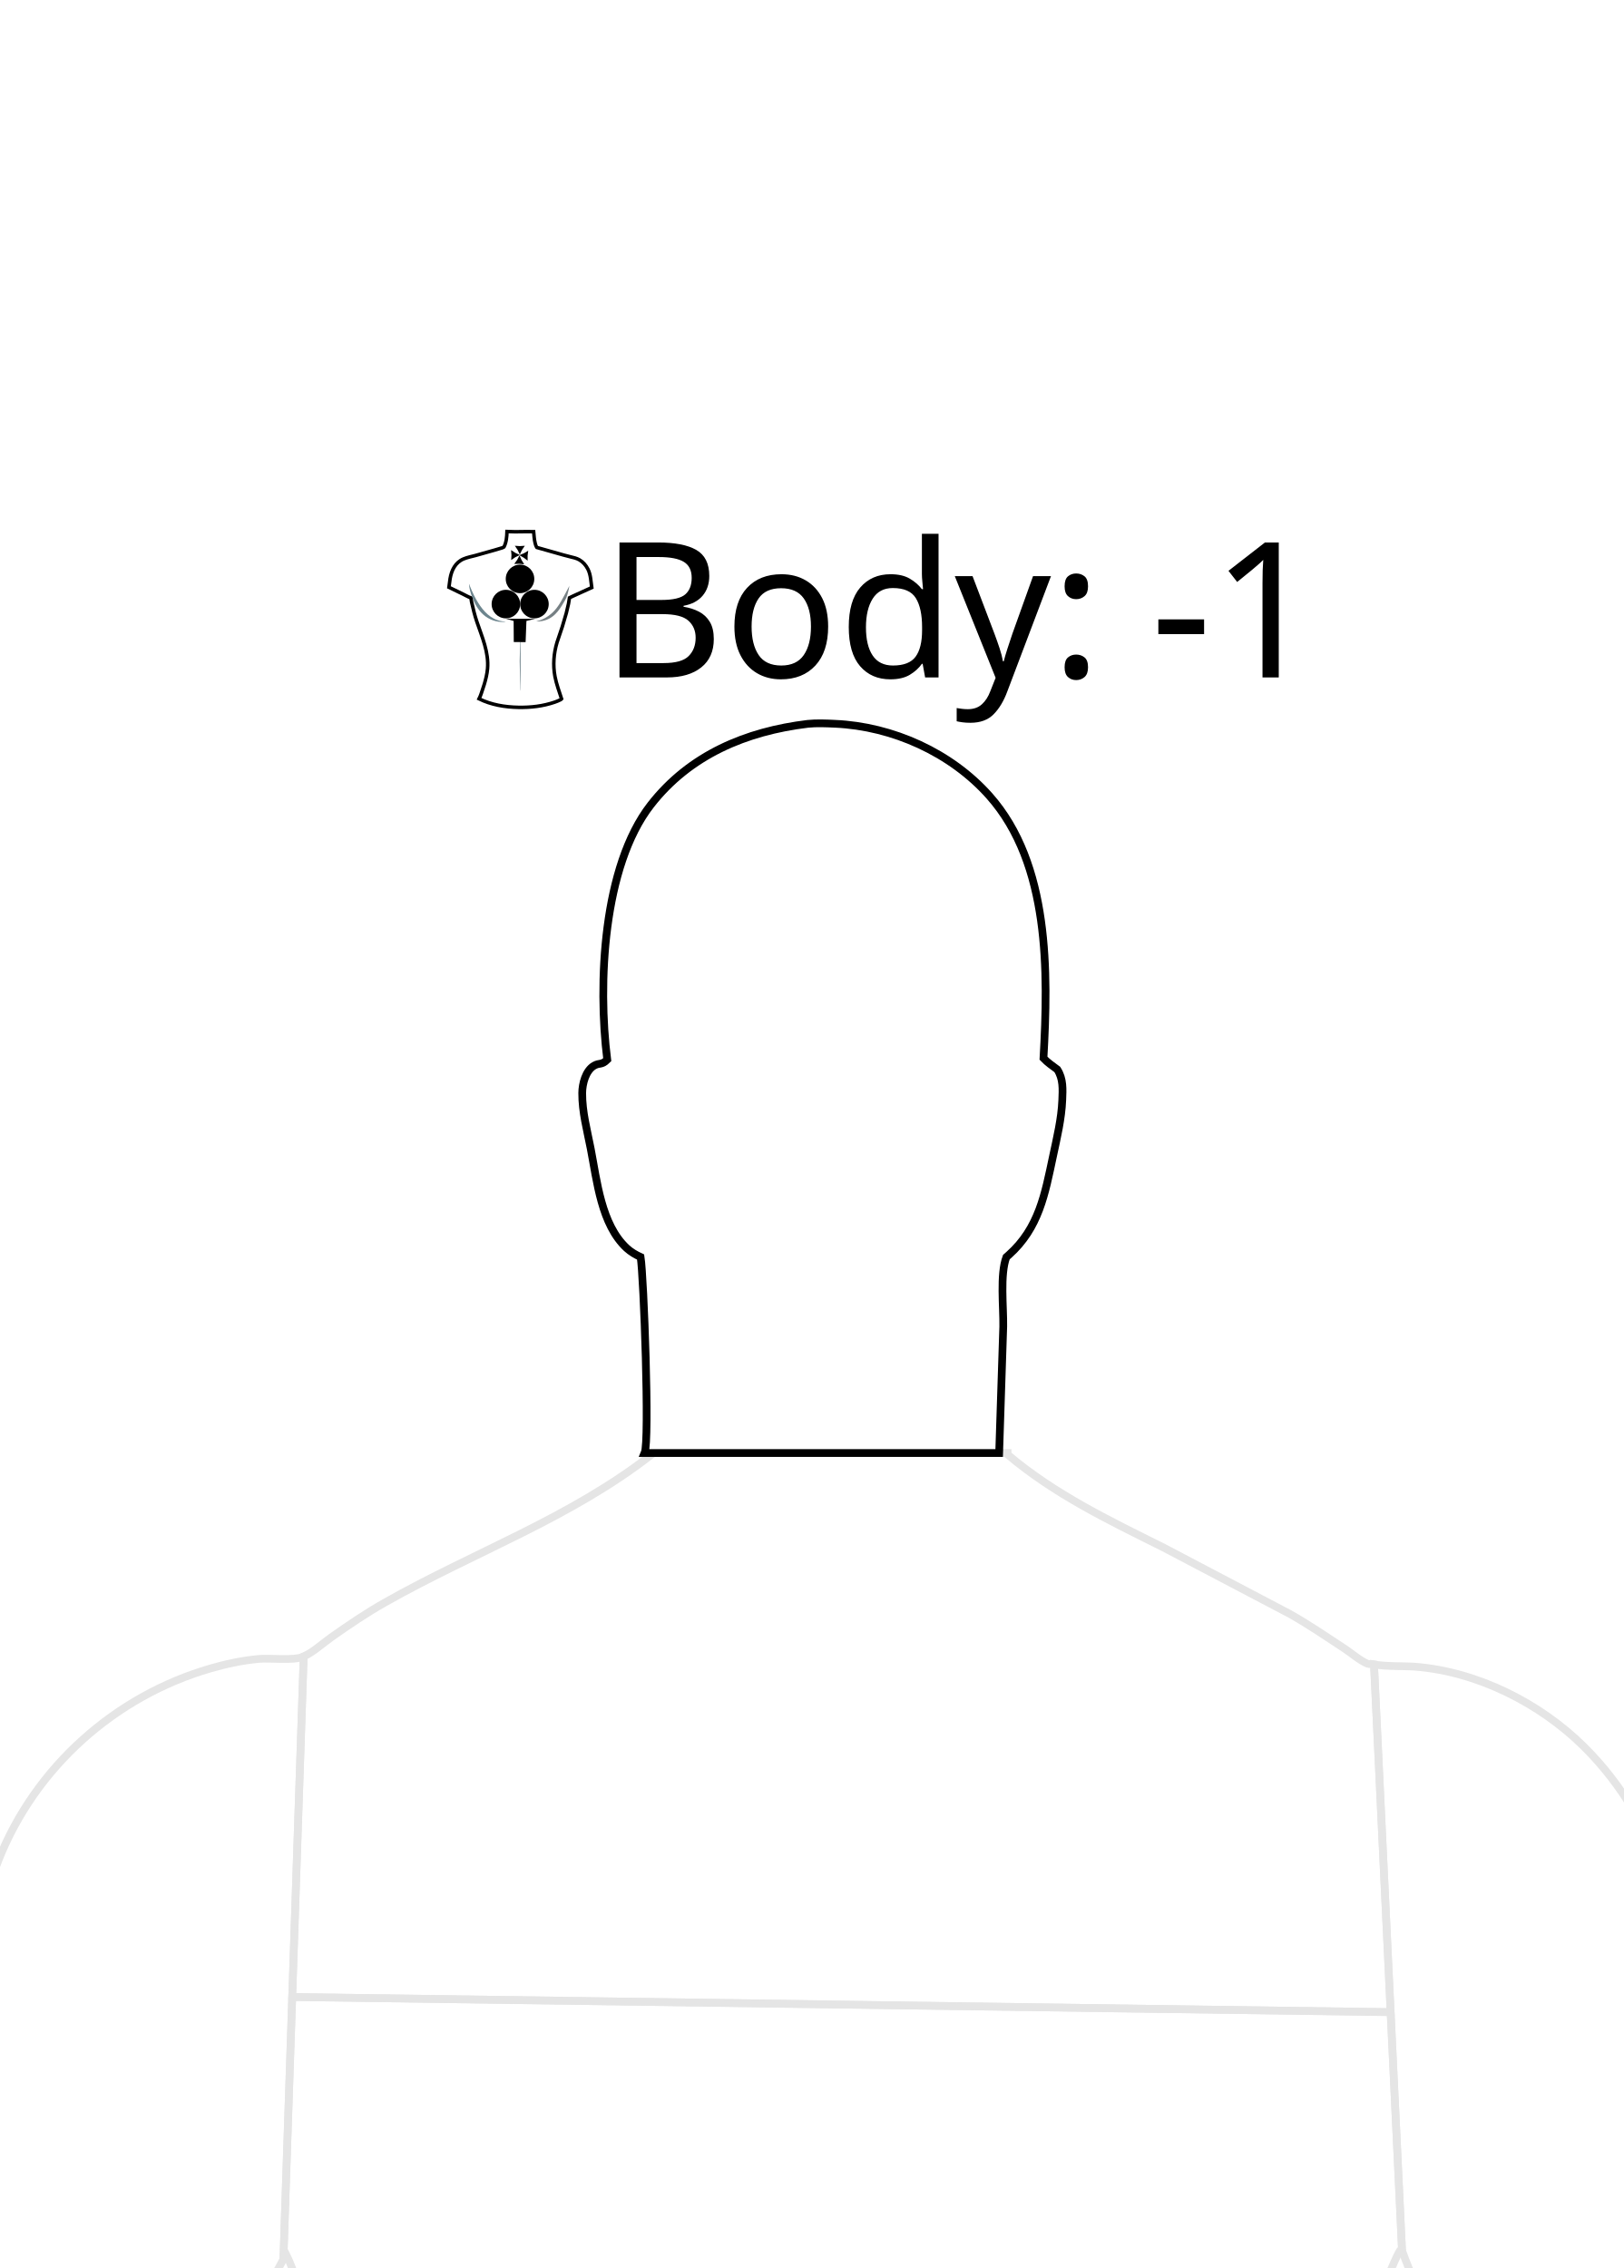
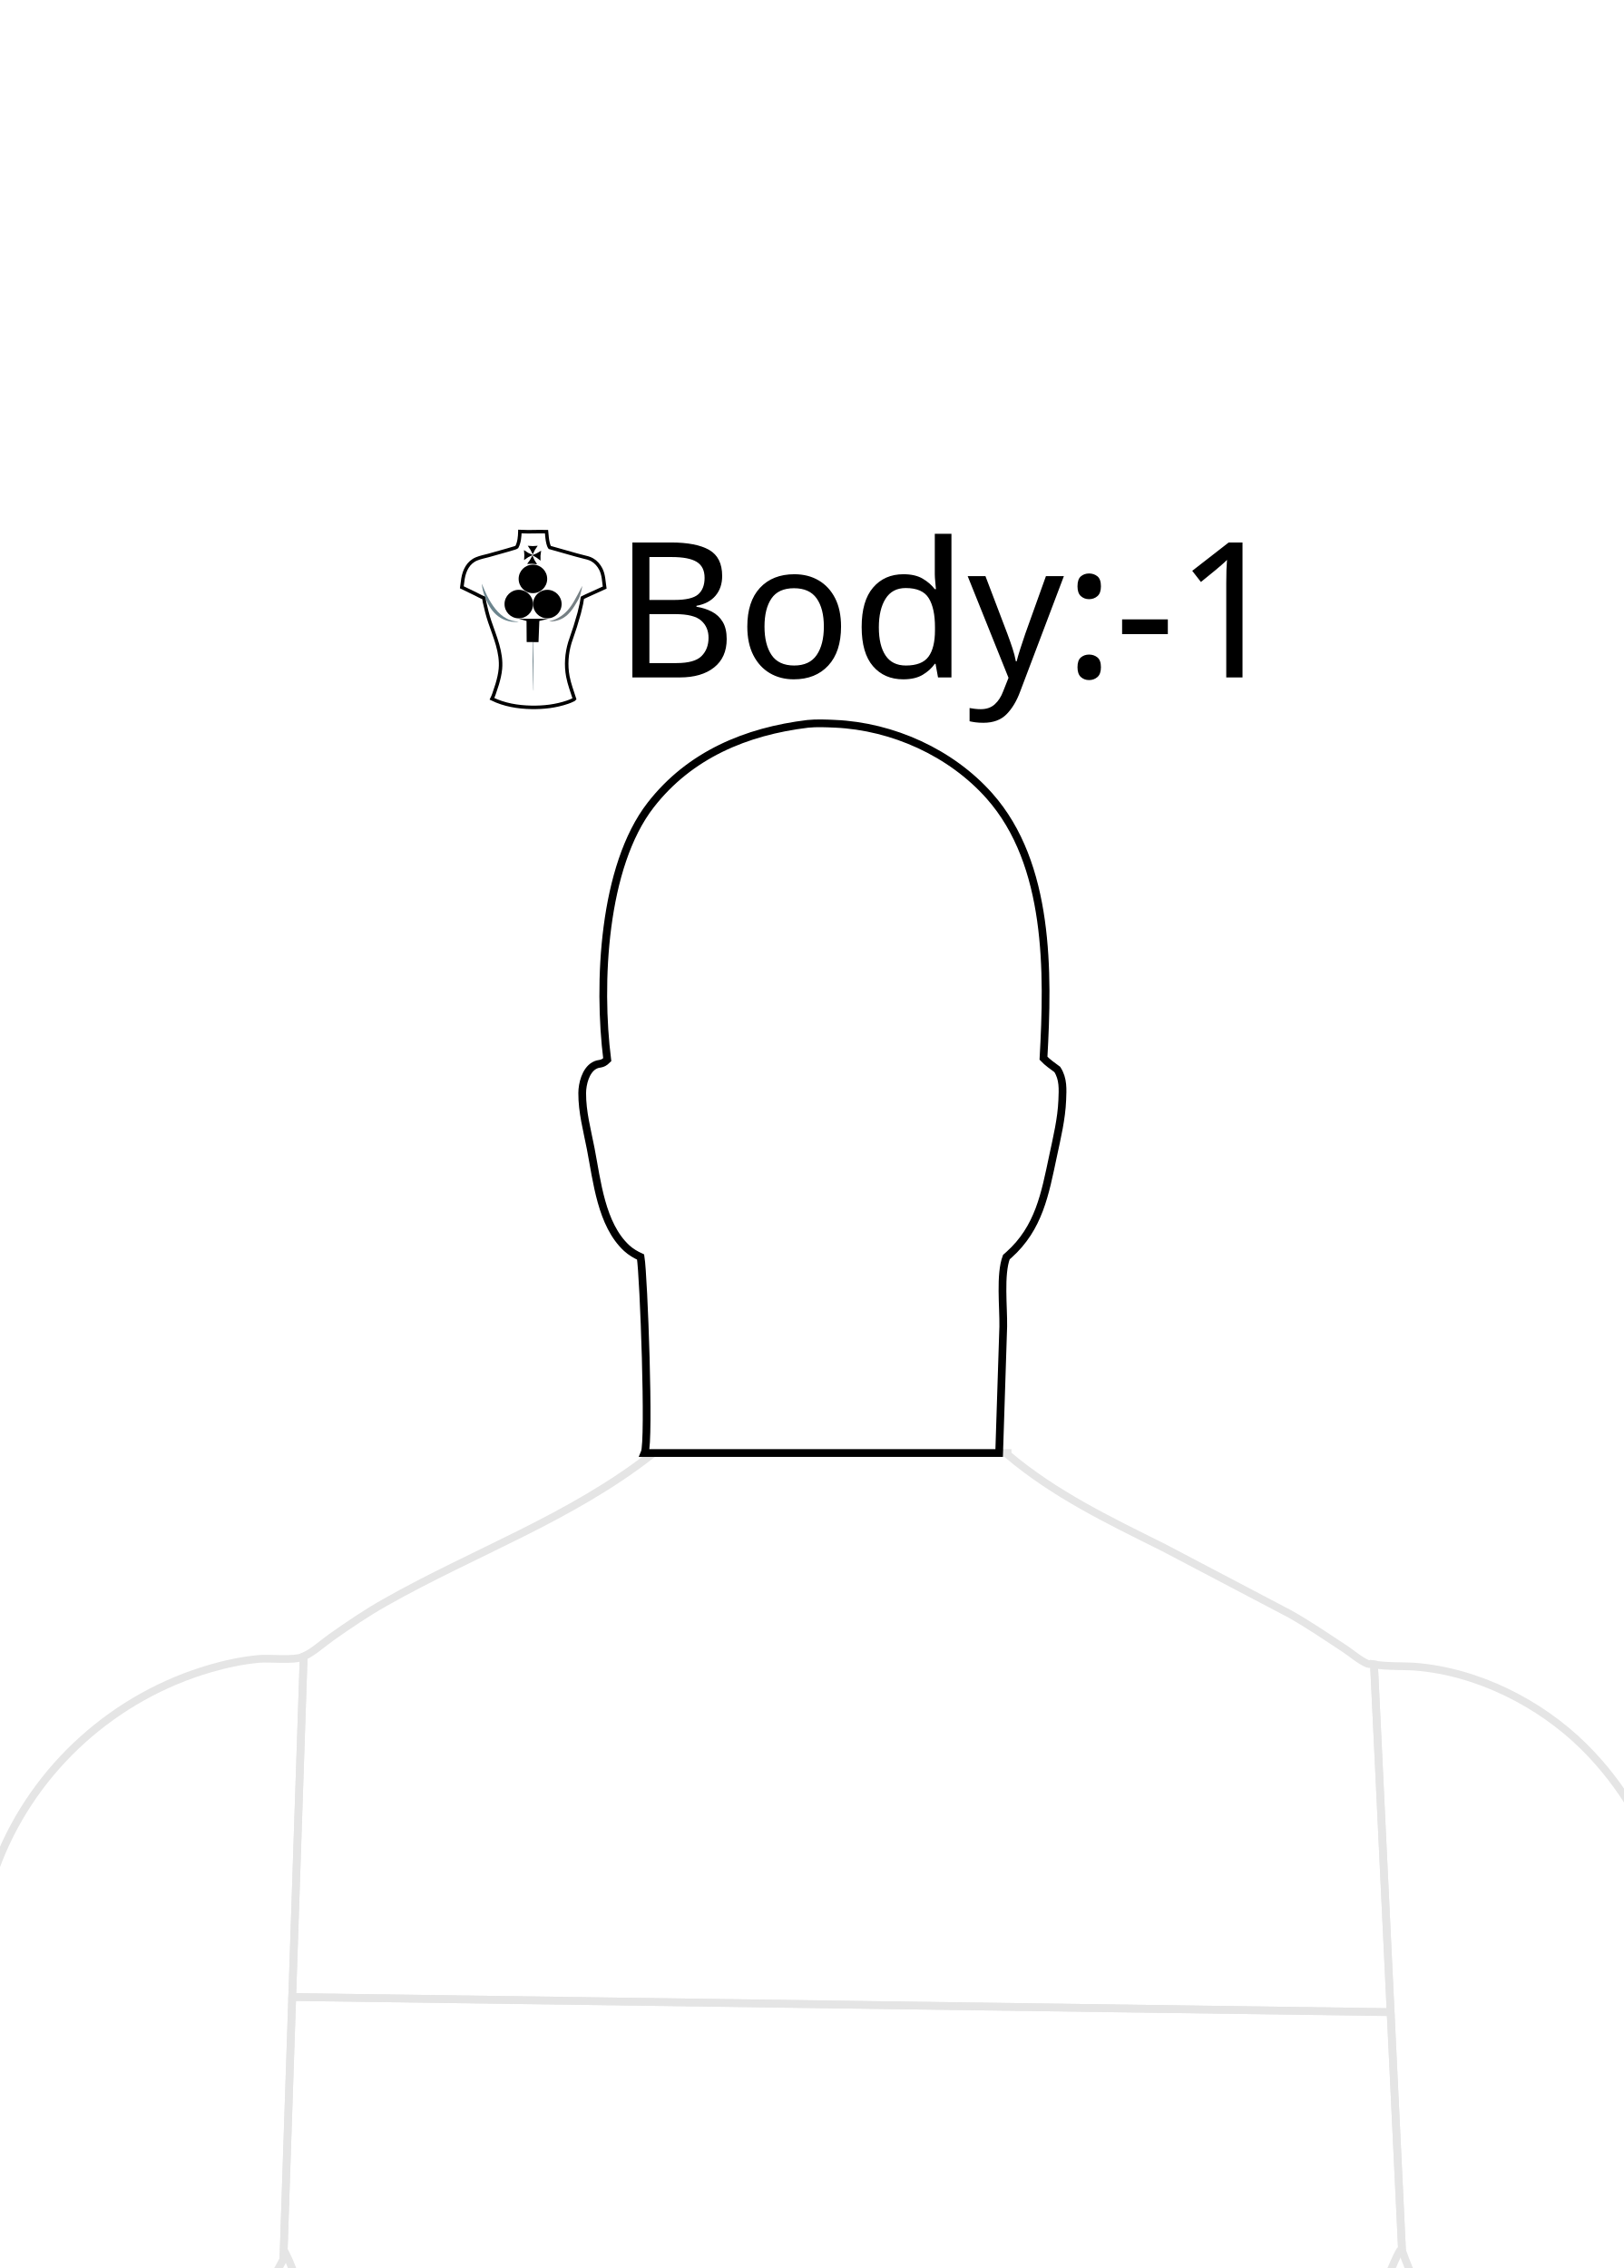
<svg xmlns="http://www.w3.org/2000/svg" width="63mm" height="88mm" viewBox="0 0 63 88" version="1.1" id="svg1" xml:space="preserve">
  <defs id="defs1" />
  <g id="layer1">
    <g id="hitlocation" transform="matrix(0.06087197,0,0,0.06087197,0.03359486,0.544023)" style="stroke-width:4.928;stroke-dasharray:none">
      <path id="path2" style="fill:none;stroke:#e5e5e5;stroke-width:4.928;stroke-dasharray:none;stroke-opacity:1" d="m 1201.241,1630.746 -159.93,67.779 4.005,46.291 c 3.104,24.904 8.323,50.237 14.232,74.626 6.571,27.12 16.847,54.512 28.313,79.987 25.253,56.117 80.405,145.13 63.86,208.568 -0.505,1.94 -1.047,3.793 -1.83,5.641 -7.7,18.183 -24.462,32.557 -33.459,50.145 -7.03,13.736 -8.295,29.566 -10.248,44.633 l -6.524,59.769 c -0.718,10.026 -3.083,21.073 -0.689,30.897 l 4.521,4.5 c 7.805,-1.497 15.862,-6.804 20.971,-12.897 3.269,-22.186 4.994,-59.354 24.244,-73.7 2.964,-2.207 3.205,-2.036 6.825,-1.766 10.358,20.401 10.86,45.609 3.854,66.896 -4.588,13.938 -12.299,30.63 -20.734,42.717 -7.532,10.793 -25.834,24.539 -29.389,36.688 -0.598,2.042 -0.037,6.235 -0.042,8.505 4.017,4.777 4.367,5.479 10.356,6.954 41.228,-12.101 95.437,-41.699 116.675,-79.75 6.192,-11.098 9.758,-24.389 11.519,-36.925 l 0.409,-2.713 c 2.005,-14.6 -0.958,-31.363 -2.26,-46.011 -1.913,-21.489 -3.052,-42.642 -2.325,-64.226 l 8.677,-108.386 c 9.65,-110.24 17.892,-223.03 -16.579,-330.023 -8.627,-26.772 -20.234,-53.568 -34.449,-78.2 z" />
      <path id="path5" style="fill:none;stroke:#e5e5e5;stroke-width:4.928;stroke-dasharray:none;stroke-opacity:1" d="m 875.201,1051.999 17.871,373.623 c 22.978,62.965 62.632,115.279 89.654,154.892 l 35.074,49.564 c 6.133,8.356 15.614,18.569 19.442,28.184 3.029,7.603 2.358,19.026 2.95,27.193 l 1.119,13.069 159.93,-67.779 c -2.436,-4.22 -4.787,-8.524 -7.385,-12.596 l -18.473,-27.193 c -2.221,-3.145 -6.799,-7.962 -8.053,-11.261 -1.075,-2.831 -0.529,-9.663 -0.71,-12.875 l -2.433,-35.397 c -3.834,-36.025 -10.8,-72.372 -23.404,-106.427 -10.723,-28.965 -24.107,-57.858 -39.531,-84.637 -6.552,-11.371 -16.343,-22.721 -21.66,-34.428 -1.678,-3.691 -1.507,-7.739 -1.507,-11.691 0,-68.032 -19.516,-140.792 -69.135,-189.88 -28.03,-27.725 -67.759,-47.724 -107.331,-50.899 -6.466,-0.521 -18.756,-0.066 -26.418,-1.464 z" />
      <path id="path3" style="fill:none;stroke:#e5e5e5;stroke-width:4.928;stroke-dasharray:none;stroke-opacity:1" d="m 11.28,1717.708 -171.471,-68.188 c -5.964,12.872 -11.146,26.073 -15.416,39.789 -13.87,44.556 -19.698,91.732 -23.189,138.12 -5.887,78.271 -3.082,155.814 2.756,233.974 l 7.536,78.07 c 1.894,31.332 -5.209,61.096 -5.49,92.001 -0.276,30.237 9.399,61.153 28.227,84.853 20.174,25.393 59.141,53.056 91.807,57.422 2.961,0.397 4.769,0.077 7.536,-0.883 2.361,-4.144 2.376,-4.369 0.99,-8.957 -2.731,-9.056 -12.43,-19.769 -17.612,-27.925 -20.652,-32.515 -37.275,-74.71 -23.899,-112.972 l 4.091,-3.079 c 7.311,2.28 12.445,8.452 15.868,15.115 10.085,19.622 3.094,51.9 22.93,65.088 5.293,0.51 5.558,0.673 10.399,-2.239 9.44,-23.14 4.734,-102.809 -5.124,-126.192 -6.56,-15.556 -18.219,-26.767 -26.418,-41.124 -23.472,-41.098 -11.899,-91.471 4.285,-132.694 24.675,-62.858 64.083,-118.53 82.398,-184.282 8.717,-31.291 8.044,-63.894 9.797,-95.898 z" />
      <path id="path6" style="fill:none;stroke:#e5e5e5;stroke-width:4.928;stroke-dasharray:none;stroke-opacity:1" d="m 193,1046.918 c -0.101,0.043 -0.222,0.153 -0.323,0.194 -6.503,2.648 -20.754,0.678 -28.334,1.378 -10.35,0.954 -20.731,3.159 -30.703,6.05 -60.842,17.631 -111.466,62.805 -134.976,121.799 -9.207,23.105 -13.76,48.764 -16.794,73.377 l -3.682,43.578 c -0.305,3.998 0.186,12.525 -1.206,16.019 -3.985,9.996 -16.87,22.691 -23.059,32.361 -18.361,28.678 -33.656,59.562 -44.698,91.786 -9.648,28.157 -15.715,57.248 -20.433,86.597 -3.491,21.73 -5.811,44.875 -12.079,65.992 -3.647,12.287 -15.708,24.354 -22.327,35.526 -5.403,9.116 -10.177,18.453 -14.576,27.947 l 171.471,68.188 c 1.396,-25.499 4.295,-50.627 14.964,-74.346 11.431,-25.415 37.24,-45.931 54.193,-68.338 25.96,-34.311 78.884,-104.055 99.644,-143.847 z" />
      <path id="path4" style="fill:none;stroke:#e5e5e5;stroke-width:4.928;stroke-dasharray:none;stroke-opacity:1" d="m 908.832,2895.181 -213.563,3.402 c -0.958,8.744 -1.706,17.54 -2.67,26.203 -4.666,41.93 -9.557,85.267 -5.361,127.441 7.924,79.564 46.254,152.336 62.31,230.659 6.395,31.178 12.061,62.613 13.112,94.52 0.862,26.126 -1.352,53.033 1.033,78.996 1.697,18.48 7.116,36.365 10.012,54.602 2.537,15.967 -3.074,34.799 -6.438,50.576 -6.903,32.34 -14.925,66.3 -15.911,99.451 -0.324,10.915 -0.912,22.357 1.83,33.028 2.121,8.241 5.92,16.121 12.359,21.875 5.449,4.89 12.428,7.513 19.485,9.108 17.82,4.025 38.575,3.104 56.884,3.402 26.674,0.405 54.78,1.76 81.3,-0.969 8.265,-0.838 19.232,-4.492 24.868,-10.895 6.206,-7.051 5.85,-19.193 4.802,-28.055 -4.09,-34.446 -23.58,-60.835 -39.509,-90.364 -19.247,-35.717 -38.728,-81.015 -41.727,-121.541 -1.988,-26.882 -0.183,-55.005 0.861,-81.968 2.556,-66.138 8.06,-135.742 24.459,-200.042 11.755,-46.064 32.622,-93.121 35.999,-140.725 3.829,-53.941 -6.796,-107.587 -24.136,-158.703 z" />
      <path id="path7" style="fill:none;stroke:#e5e5e5;stroke-width:4.928;stroke-dasharray:none;stroke-opacity:1" d="m 362.64,2902.696 -213.24,-9.129 c -14.822,48.863 -25.525,101.085 -21.983,150.392 3.688,51.413 20.886,101.568 32.425,151.577 16.245,70.405 23.907,139.7 27.366,211.755 1.119,23.343 3.284,47.763 1.809,71.051 -1,15.805 -5.083,31.73 -10.981,46.399 -11.82,29.422 -27.619,58.66 -41.468,87.242 -13.147,27.152 -28.892,48.808 -30.983,80.418 -0.416,6.322 -0.919,14.273 1.615,20.217 2.894,6.808 9.033,8.96 15.696,11.067 25.523,8.024 140.451,9.121 162.083,-2.928 10.904,-6.079 16.86,-17.11 19.916,-28.808 10.031,-38.336 -3.901,-90.655 -11.971,-128.668 -3.239,-15.238 -7.956,-31.493 -7.191,-47.217 1.07,-21.938 9.343,-43.854 11.088,-66.25 1.956,-25.126 -0.289,-50.834 0.775,-76.068 1.932,-45.766 10.586,-91.762 21.66,-136.096 15.03,-60.167 42.175,-117.611 49.585,-179.48 6.132,-51.229 -1.715,-104.25 -6.201,-155.474 z" />
      <path id="path8" style="fill:none;stroke:#e5e5e5;stroke-width:4.928;stroke-dasharray:none;stroke-opacity:1" d="m 888.485,2241.336 -718.373,-22.026 c -2.612,11.851 -5.407,23.704 -7.493,35.547 -8.097,45.988 -10.481,92.312 -11.627,138.916 -1.027,41.795 -1.119,84.731 2.282,126.407 l 16.966,133.469 c 7.057,42.63 19.042,84.897 16.019,128.603 -1.57,22.686 -13.899,43.79 -21.466,64.958 -5.342,14.946 -10.579,30.481 -15.394,46.356 l 213.24,9.129 c -0.089,-1.022 -0.193,-2.08 -0.28,-3.1 -1.891,-22.235 -4.696,-45.24 -1.873,-67.542 3.21,-25.342 12.155,-51.396 20.411,-75.487 l 32.232,-94.434 58.37,-222.111 c 14.989,-69.877 27.513,-137.431 30.466,-208.999 l 51.458,0.215 2.605,38.066 c 13.881,132.334 48.016,265.688 87.436,392.57 16.456,52.965 41.183,104.662 51.803,159.177 4.99,25.609 2.836,51.646 0,77.532 l 213.563,-3.402 c -5.466,-16.115 -11.527,-32.006 -18.107,-47.54 l -16.213,-37.636 c -2.631,-6.117 -6.725,-13.617 -7.493,-20.131 -2.145,-18.234 1.318,-38.622 4.349,-56.583 l 22.672,-108.73 c 23.646,-128.884 19.986,-257.19 -5.555,-383.226 z" />
      <path id="path9" style="fill:none;stroke:#e5e5e5;stroke-width:4.928;stroke-dasharray:none;stroke-opacity:1" d="M 790.133,1912.906 277.874,1903.691 c -0.527,3.522 -1.068,6.7 -1.679,8.698 -3.075,10.064 -9.705,20.107 -13.866,29.992 l -36.021,90.688 c -21.88,60.125 -42.282,123.118 -56.195,186.241 l 718.373,22.026 c -9.264,-45.717 -21.225,-91.147 -36.064,-136.182 -19.941,-60.518 -44.439,-119.869 -59.92,-181.784 -0.876,-3.504 -1.58,-6.975 -2.368,-10.464 z" />
      <path id="path10" style="fill:none;stroke:#e5e5e5;stroke-width:4.928;stroke-dasharray:none;stroke-opacity:1" d="m 798.745,1609.603 -543.436,-10.141 c 1.467,2.864 2.932,5.726 4.543,8.397 23.26,79.231 27.549,91.688 24.61,175.562 -0.607,17.274 -2.249,91.29 -6.588,120.271 l 512.259,9.215 c -12.258,-54.224 -14.259,-106.799 -11.67,-162.773 2.68,-57.924 7.374,-52.901 17.268,-123.888 1.025,-6.117 2.012,-11.545 3.014,-16.643 z" />
      <path id="path11" style="fill:none;stroke:#e5e5e5;stroke-width:4.928;stroke-dasharray:none;stroke-opacity:1" d="m 885.794,1273.637 -700.094,-9.646 -5.62,167.186 c 0.469,-0.9 1.373,-2.189 1.809,-3.057 9.313,18.504 20.664,68.692 33.222,85.262 17.861,23.562 26.163,58.682 40.198,86.08 l 543.436,10.141 c 7.651,-38.902 16.092,-52.108 47.238,-98.568 33.486,-49.949 42.469,-82.917 46.657,-86.51 0.135,0.373 0.295,0.726 0.431,1.098 z" />
      <path id="path12" style="fill:none;stroke:#e5e5e5;stroke-width:4.928;stroke-dasharray:none;stroke-opacity:1" d="m 415.627,917.239 c -0.013,0.032 -0.008,0.316 -0.021,0.344 -52.507,41.179 -113.33,62.403 -170.825,94.951 -11.866,6.716 -23.106,14.339 -34.234,22.198 -5.097,3.599 -11.854,9.748 -17.548,12.187 l -7.299,217.073 700.094,9.646 -10.593,-221.637 c -1.279,-0.233 -3.352,-0.119 -4.263,-0.495 -4.701,-1.945 -10.329,-6.852 -14.684,-9.71 -11.474,-7.53 -22.836,-15.331 -34.815,-22.047 L 740.742,977.331 C 705.871,959.975 671.565,943.509 641.593,918.164 l 0.021,-0.926 z" />
      <path id="path1" style="fill:none;stroke:#000000;stroke-width:4.928;stroke-dasharray:none;stroke-opacity:1" d="m 531.71,452.411 c -5.738,-0.259 -11.696,-0.535 -17.418,0.043 -39.234,4.747 -75.198,19.699 -100.075,51.674 -30.54,39.25 -33.816,114.113 -27.732,162.406 -3.645,3.634 -4.798,1.75 -8.354,3.789 -5.447,3.123 -7.571,11.68 -7.6,17.44 -0.062,12.128 3.105,23.595 5.404,35.397 4.009,20.59 6.701,48.465 22.952,63.494 2.564,2.369 5.715,4.206 8.871,5.663 1.991,12.215 5.857,117.291 2.541,124.921 h 225.987 l 2.605,-80.633 c 0.222,-12.112 -2.204,-33.215 1.981,-44.246 l 1.593,-1.4 c 19.223,-17.172 23.051,-38.935 28.141,-62.913 2.491,-11.728 5.421,-23.764 5.899,-35.763 0.278,-6.916 0.736,-13.474 -3.165,-19.528 -3.029,-2.261 -6.213,-4.403 -8.806,-7.17 3.072,-54.82 4.164,-123.629 -34.428,-167.165 -24.491,-27.628 -61.714,-44.363 -98.396,-46.011 z" />
    </g>
-     <g id="body" transform="matrix(0.064583,0,0,0.064583,1.382002,-17.89989)">
+     <g id="body" transform="matrix(0.064583,0,0,0.064583,1.882346,-17.89989)">
      <path fill="#37b2df" d="m 283.174,596.495 c 7.299,0.332 8.882,-0.08 16.009,0.085 0.242,2.356 0.333,4.672 0.925,6.982 0.218,0.851 0.492,1.774 0.996,2.503 l 16.013,4.536 4.008,1.047 c 1.933,0.467 3.819,0.857 5.563,1.867 2.189,1.268 3.915,3.279 5.064,5.512 1.77,3.44 1.787,7.377 2.351,11.127 l -11.049,5.032 -1.422,0.679 c -0.295,0.127 -0.639,0.22 -0.907,0.392 l -0.593,3.615 -1.32,5.62 -2.388,8.105 -3.209,9.554 c -1.979,6.597 -2.507,13.633 -1.224,20.415 0.878,4.641 2.589,9.067 4.013,13.555 -0.134,0.196 -0.562,0.361 -0.781,0.473 -1.107,0.565 -2.261,1.032 -3.437,1.433 -7.073,2.41 -14.304,3.246 -21.752,3.104 -8.138,-0.155 -16.279,-1.507 -23.636,-5.122 0.496,-0.959 0.879,-2.021 1.256,-3.034 l 1.883,-5.714 c 0.898,-3.037 1.664,-6.128 1.944,-9.29 0.874,-9.877 -3.305,-19.133 -6.39,-28.246 -1.314,-3.882 -2.309,-7.964 -3.197,-11.964 l -0.362,-2.379 c -1.66,-0.599 -3.278,-1.564 -4.87,-2.334 l -8.368,-4.052 0.699,-5.174 c 0.852,-5.063 3.155,-9.801 8.128,-11.877 2.24,-0.936 4.813,-1.442 7.161,-2.062 l 11.297,-3.187 3.341,-0.997 c 0.803,-0.242 1.756,-0.45 2.439,-0.936 1.454,-2.804 1.726,-6.158 1.815,-9.268 z" id="path5-3" style="fill:none;stroke:#000000;stroke-width:2.105;stroke-dasharray:none;stroke-opacity:1" />
      <path fill="#26A4D4" d="m 291.268,657.488 0.063,0.053 0.044,34.39 -0.081,0.163 c -0.122,-0.926 -0.089,-1.924 -0.114,-2.859 l -0.144,-3.726 -0.24,-11.245 0.221,-8.868 0.148,-5.963 c 0.03,-0.65 -0.015,-1.302 0.103,-1.945 z" id="path6-7" style="fill:#6f838b;fill-opacity:1;stroke-width:0.099;stroke-dasharray:none" />
      <path fill="#26A4D4" d="m 320.66,629.121 c -0.145,1.182 -0.446,2.365 -0.731,3.52 -0.297,1.198 -0.608,2.456 -1.094,3.594 -0.395,0.925 -0.965,1.82 -1.468,2.692 -1.548,2.682 -3.11,5.227 -5.372,7.381 -3.033,2.888 -6.793,4.309 -10.975,4.213 l -0.067,-0.039 -0.015,-0.076 0.802,-0.219 c 4.454,-1.194 8.319,-3.983 11.147,-7.597 2.007,-2.564 3.572,-5.484 5.088,-8.355 z" id="path7-7" style="fill:#768084;fill-opacity:1;stroke-width:0.124;stroke-dasharray:none" />
      <path fill="#26A4D4" d="m 260.347,627.909 c 0.258,0.305 0.404,0.991 0.554,1.374 l 1.143,2.734 c 0.814,1.82 1.665,3.626 2.656,5.358 2.929,5.117 6.904,10.401 12.731,12.346 0.867,0.289 1.827,0.546 2.733,0.673 0.78,0.109 1.577,0.128 2.34,0.335 l -1.213,0.088 c -4.541,0.213 -9.084,-1.424 -12.444,-4.475 -3.17,-2.878 -5.158,-6.666 -6.662,-10.62 -0.933,-2.454 -1.715,-5.179 -1.837,-7.813 z" id="path8-0" style="fill:#6c858e;fill-opacity:1;stroke-width:0.121" />
      <text xml:space="preserve" style="font-style:normal;font-variant:normal;font-weight:normal;font-stretch:normal;font-size:113.547px;font-family:Amiri;-inkscape-font-specification:'Amiri, Normal';font-variant-ligatures:normal;font-variant-caps:normal;font-variant-numeric:normal;font-variant-east-asian:normal;fill:#000000;fill-opacity:1;stroke:none;stroke-width:0.215;stroke-dasharray:none;stroke-opacity:1;paint-order:markers fill stroke" x="339.742" y="684.152" id="text1">
-         <tspan id="tspan1" x="339.742" y="684.152" style="stroke-width:0.215;stroke:none">Body: -1</tspan>
+         <tspan id="tspan1" x="339.742" y="684.152">Body:-1</tspan>
      </text>
      <path id="rect1" d="m 282.505,648.92 h 17.614 l -5.266,1.301 -0.493,12.724 -7.113,-0.065 -0.083,-12.659 z" style="stroke-width:2.537" />
      <path style="fill:#000000;fill-opacity:1;stroke-width:2.11" id="path2-6-0" d="m 299.569,625.187 a 8.572,8.572 0 0 1 -8.745,8.337 8.572,8.572 0 0 1 -8.396,-8.688 8.572,8.572 0 0 1 8.63,-8.455 8.572,8.572 0 0 1 8.514,8.572" />
      <path style="fill:#000000;fill-opacity:1;stroke-width:2.11" id="path2-6-0-7" d="m 291.087,640.324 a 8.572,8.572 0 0 1 -8.745,8.337 8.572,8.572 0 0 1 -8.396,-8.688 8.572,8.572 0 0 1 8.63,-8.455 8.572,8.572 0 0 1 8.514,8.572" />
      <path style="fill:#000000;fill-opacity:1;stroke-width:2.11" id="path2-6-0-9" d="m 308.235,640.324 a 8.572,8.572 0 0 1 -8.745,8.337 8.572,8.572 0 0 1 -8.396,-8.688 8.572,8.572 0 0 1 8.63,-8.455 8.572,8.572 0 0 1 8.514,8.572" />
      <path style="fill:#000000" id="path1-99" d="m -4.268,6.022 -0.291,-0.592 -0.367,-0.548 0.658,0.044 0.658,-0.044 -0.367,0.548 z" transform="matrix(4.546602,0,0,4.546602,310.2906,582.8579)" />
      <path style="fill:#000000" id="path1-7" d="m -4.268,6.022 -0.291,-0.592 -0.367,-0.548 0.658,0.044 0.658,-0.044 -0.367,0.548 z" transform="matrix(2.141025,4.010935,-4.010935,2.141025,320.8208,620.1935)" />
      <path style="fill:#000000" id="path1-9" d="m -4.268,6.022 -0.291,-0.592 -0.367,-0.548 0.658,0.044 0.658,-0.044 -0.367,0.548 z" transform="matrix(-0.05177666,-4.546308,4.546308,-0.05177666,263.2451,591.4883)" />
      <path style="fill:#000000" id="path1-5" d="m -4.268,6.022 -0.291,-0.592 -0.367,-0.548 0.658,0.044 0.658,-0.044 -0.367,0.548 z" transform="matrix(-0.2665554,4.538782,-4.538782,-0.2665554,316.7785,631.6868)" />
    </g>
  </g>
</svg>
